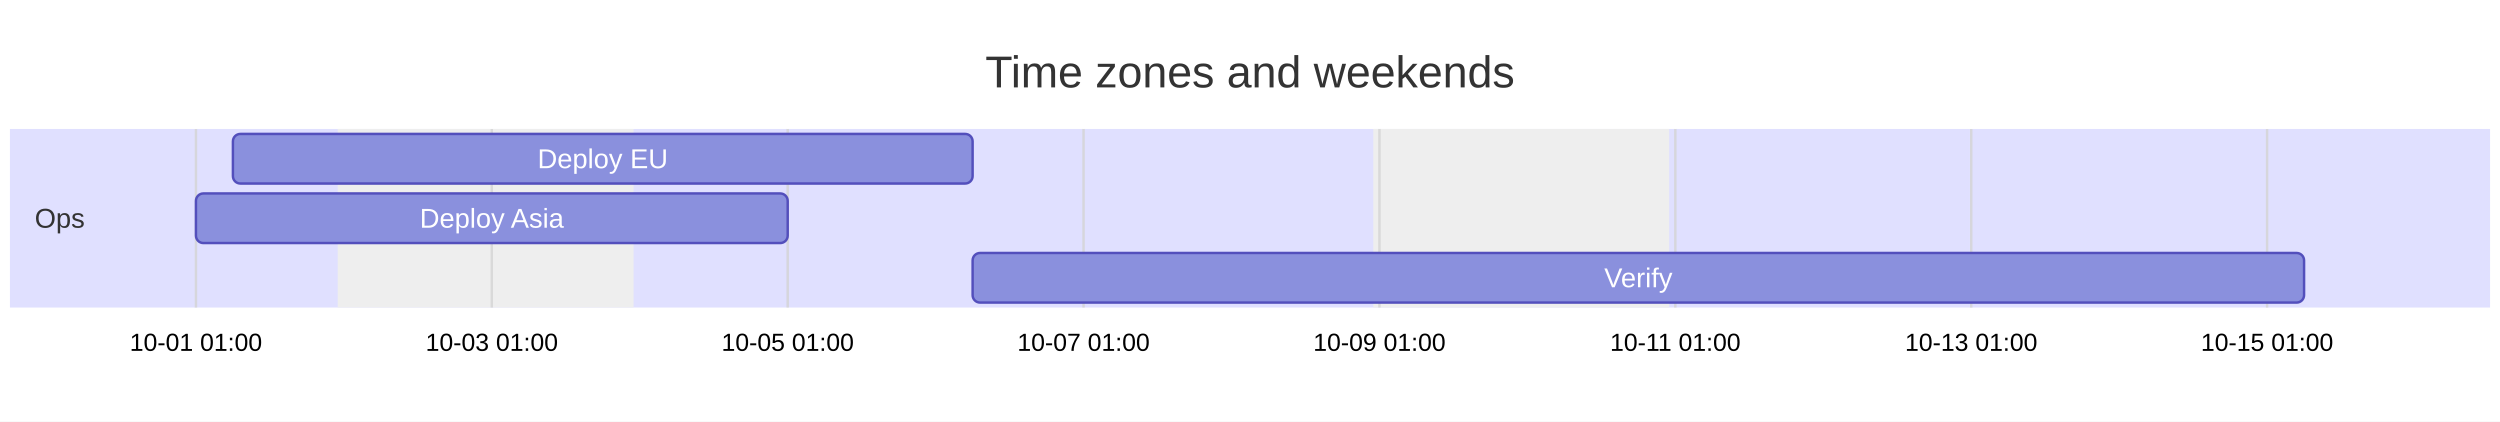
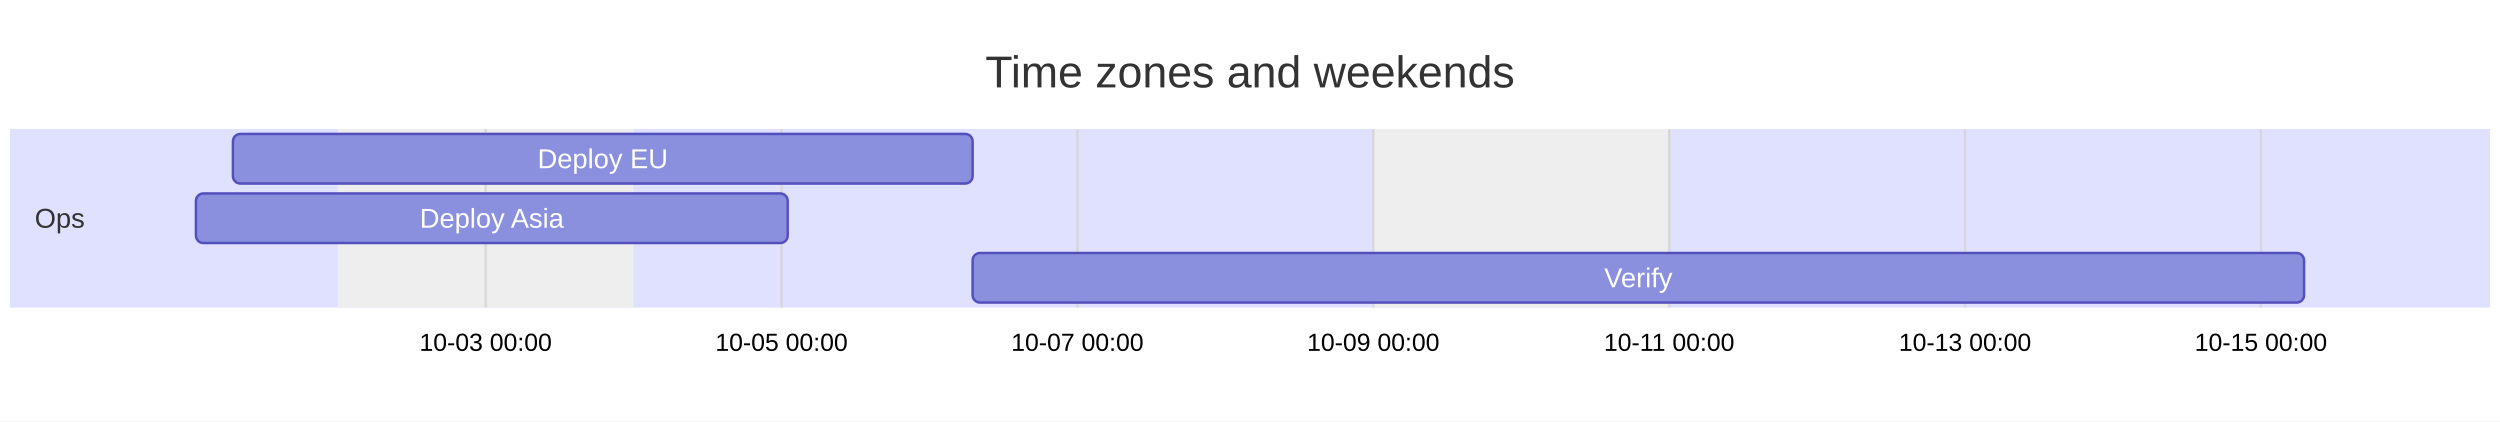
<svg xmlns="http://www.w3.org/2000/svg" id="mermaid" class="gantt" width="1008" height="170" viewBox="-4 -4 1008 170" role="graphics-document document" aria-roledescription="gantt">
  <style>#mermaid{font-family:"trebuchet ms",verdana,arial,sans-serif;font-size:16px;fill:#333;}#mermaid .sec0,#mermaid .sec2{fill:#6666ff;opacity:0.2;}#mermaid .sec1,#mermaid .sec3{fill:#fff400;opacity:0.2;}#mermaid .stitle{font-size:11px;fill:#333;}#mermaid .grid{stroke:lightgrey;opacity:.8;stroke-width:1px;}#mermaid .tick{font-size:10px;fill:#000;}#mermaid .exr{fill:#eee;stroke:none;}#mermaid .task{fill:#8a90dd;stroke:#534fbc;}#mermaid .done{fill:#d3d3d3;stroke:grey;}#mermaid .active{fill:#bfc7ff;stroke:#534fbc;}#mermaid .crit{fill:#ff8888;stroke:#ff0000;}#mermaid .crit.done{fill:#d3d3d3;stroke:#ff0000;}#mermaid .crit.active{fill:#ff8888;stroke:#ff0000;}#mermaid .tin{fill:#fff;font-size:11px;}#mermaid .tout{fill:#000;font-size:11px;}#mermaid .done+.tin,#mermaid .tin.dk{fill:#000;}#mermaid .today{stroke:red;stroke-width:2px;fill:none;}#mermaid .vert{stroke:#ff8888;stroke-width:2px;stroke-dasharray:4 2;}#mermaid .today{stroke:red;stroke-width:2px;}#mermaid .ttl{font-size:18px;}</style>
  <rect x="-4" y="-4" width="1008" height="170" fill="white" />
  <rect class="sec0" x="0" y="48" width="1000" height="72" />
  <text class="stitle" x="10" y="84" text-anchor="start" dominant-baseline="central">Ops</text>
  <rect class="exr" x="132.16" y="48" width="119.3" height="72" />
  <rect class="exr" x="549.71" y="48" width="119.3" height="72" />
-   <line class="grid" x1="75" y1="48" x2="75" y2="120" />
-   <text class="tick" x="75" y="134" text-anchor="middle" dominant-baseline="central">10-01 01:00</text>
-   <line class="grid" x1="194.3" y1="48" x2="194.3" y2="120" />
-   <text class="tick" x="194.3" y="134" text-anchor="middle" dominant-baseline="central">10-03 01:00</text>
-   <line class="grid" x1="313.6" y1="48" x2="313.6" y2="120" />
-   <text class="tick" x="313.6" y="134" text-anchor="middle" dominant-baseline="central">10-05 01:00</text>
-   <line class="grid" x1="432.89" y1="48" x2="432.89" y2="120" />
-   <text class="tick" x="432.89" y="134" text-anchor="middle" dominant-baseline="central">10-07 01:00</text>
-   <line class="grid" x1="552.19" y1="48" x2="552.19" y2="120" />
-   <text class="tick" x="552.19" y="134" text-anchor="middle" dominant-baseline="central">10-09 01:00</text>
-   <line class="grid" x1="671.49" y1="48" x2="671.49" y2="120" />
-   <text class="tick" x="671.49" y="134" text-anchor="middle" dominant-baseline="central">10-11 01:00</text>
-   <line class="grid" x1="790.79" y1="48" x2="790.79" y2="120" />
-   <text class="tick" x="790.79" y="134" text-anchor="middle" dominant-baseline="central">10-13 01:00</text>
-   <line class="grid" x1="910.09" y1="48" x2="910.09" y2="120" />
-   <text class="tick" x="910.09" y="134" text-anchor="middle" dominant-baseline="central">10-15 01:00</text>
+   <line class="grid" x1="191.81" y1="48" x2="191.81" y2="120" />
+   <text class="tick" x="191.81" y="134" text-anchor="middle" dominant-baseline="central">10-03 00:00</text>
+   <line class="grid" x1="311.11" y1="48" x2="311.11" y2="120" />
+   <text class="tick" x="311.11" y="134" text-anchor="middle" dominant-baseline="central">10-05 00:00</text>
+   <line class="grid" x1="430.41" y1="48" x2="430.41" y2="120" />
+   <text class="tick" x="430.41" y="134" text-anchor="middle" dominant-baseline="central">10-07 00:00</text>
+   <line class="grid" x1="549.71" y1="48" x2="549.71" y2="120" />
+   <text class="tick" x="549.71" y="134" text-anchor="middle" dominant-baseline="central">10-09 00:00</text>
+   <line class="grid" x1="669.01" y1="48" x2="669.01" y2="120" />
+   <text class="tick" x="669.01" y="134" text-anchor="middle" dominant-baseline="central">10-11 00:00</text>
+   <line class="grid" x1="788.3" y1="48" x2="788.3" y2="120" />
+   <text class="tick" x="788.3" y="134" text-anchor="middle" dominant-baseline="central">10-13 00:00</text>
+   <line class="grid" x1="907.6" y1="48" x2="907.6" y2="120" />
+   <text class="tick" x="907.6" y="134" text-anchor="middle" dominant-baseline="central">10-15 00:00</text>
  <rect class="task" x="89.91" y="50" width="298.25" height="20" rx="3" />
  <text class="tin" x="239.04" y="60" text-anchor="middle" dominant-baseline="central">Deploy EU</text>
  <rect class="task" x="75" y="74" width="238.6" height="20" rx="3" />
  <text class="tin" x="194.3" y="84" text-anchor="middle" dominant-baseline="central">Deploy Asia</text>
  <rect class="task" x="388.16" y="98" width="536.84" height="20" rx="3" />
  <text class="tin" x="656.58" y="108" text-anchor="middle" dominant-baseline="central">Verify</text>
  <text class="ttl" x="500" y="25" text-anchor="middle" dominant-baseline="central">Time zones and weekends</text>
</svg>
